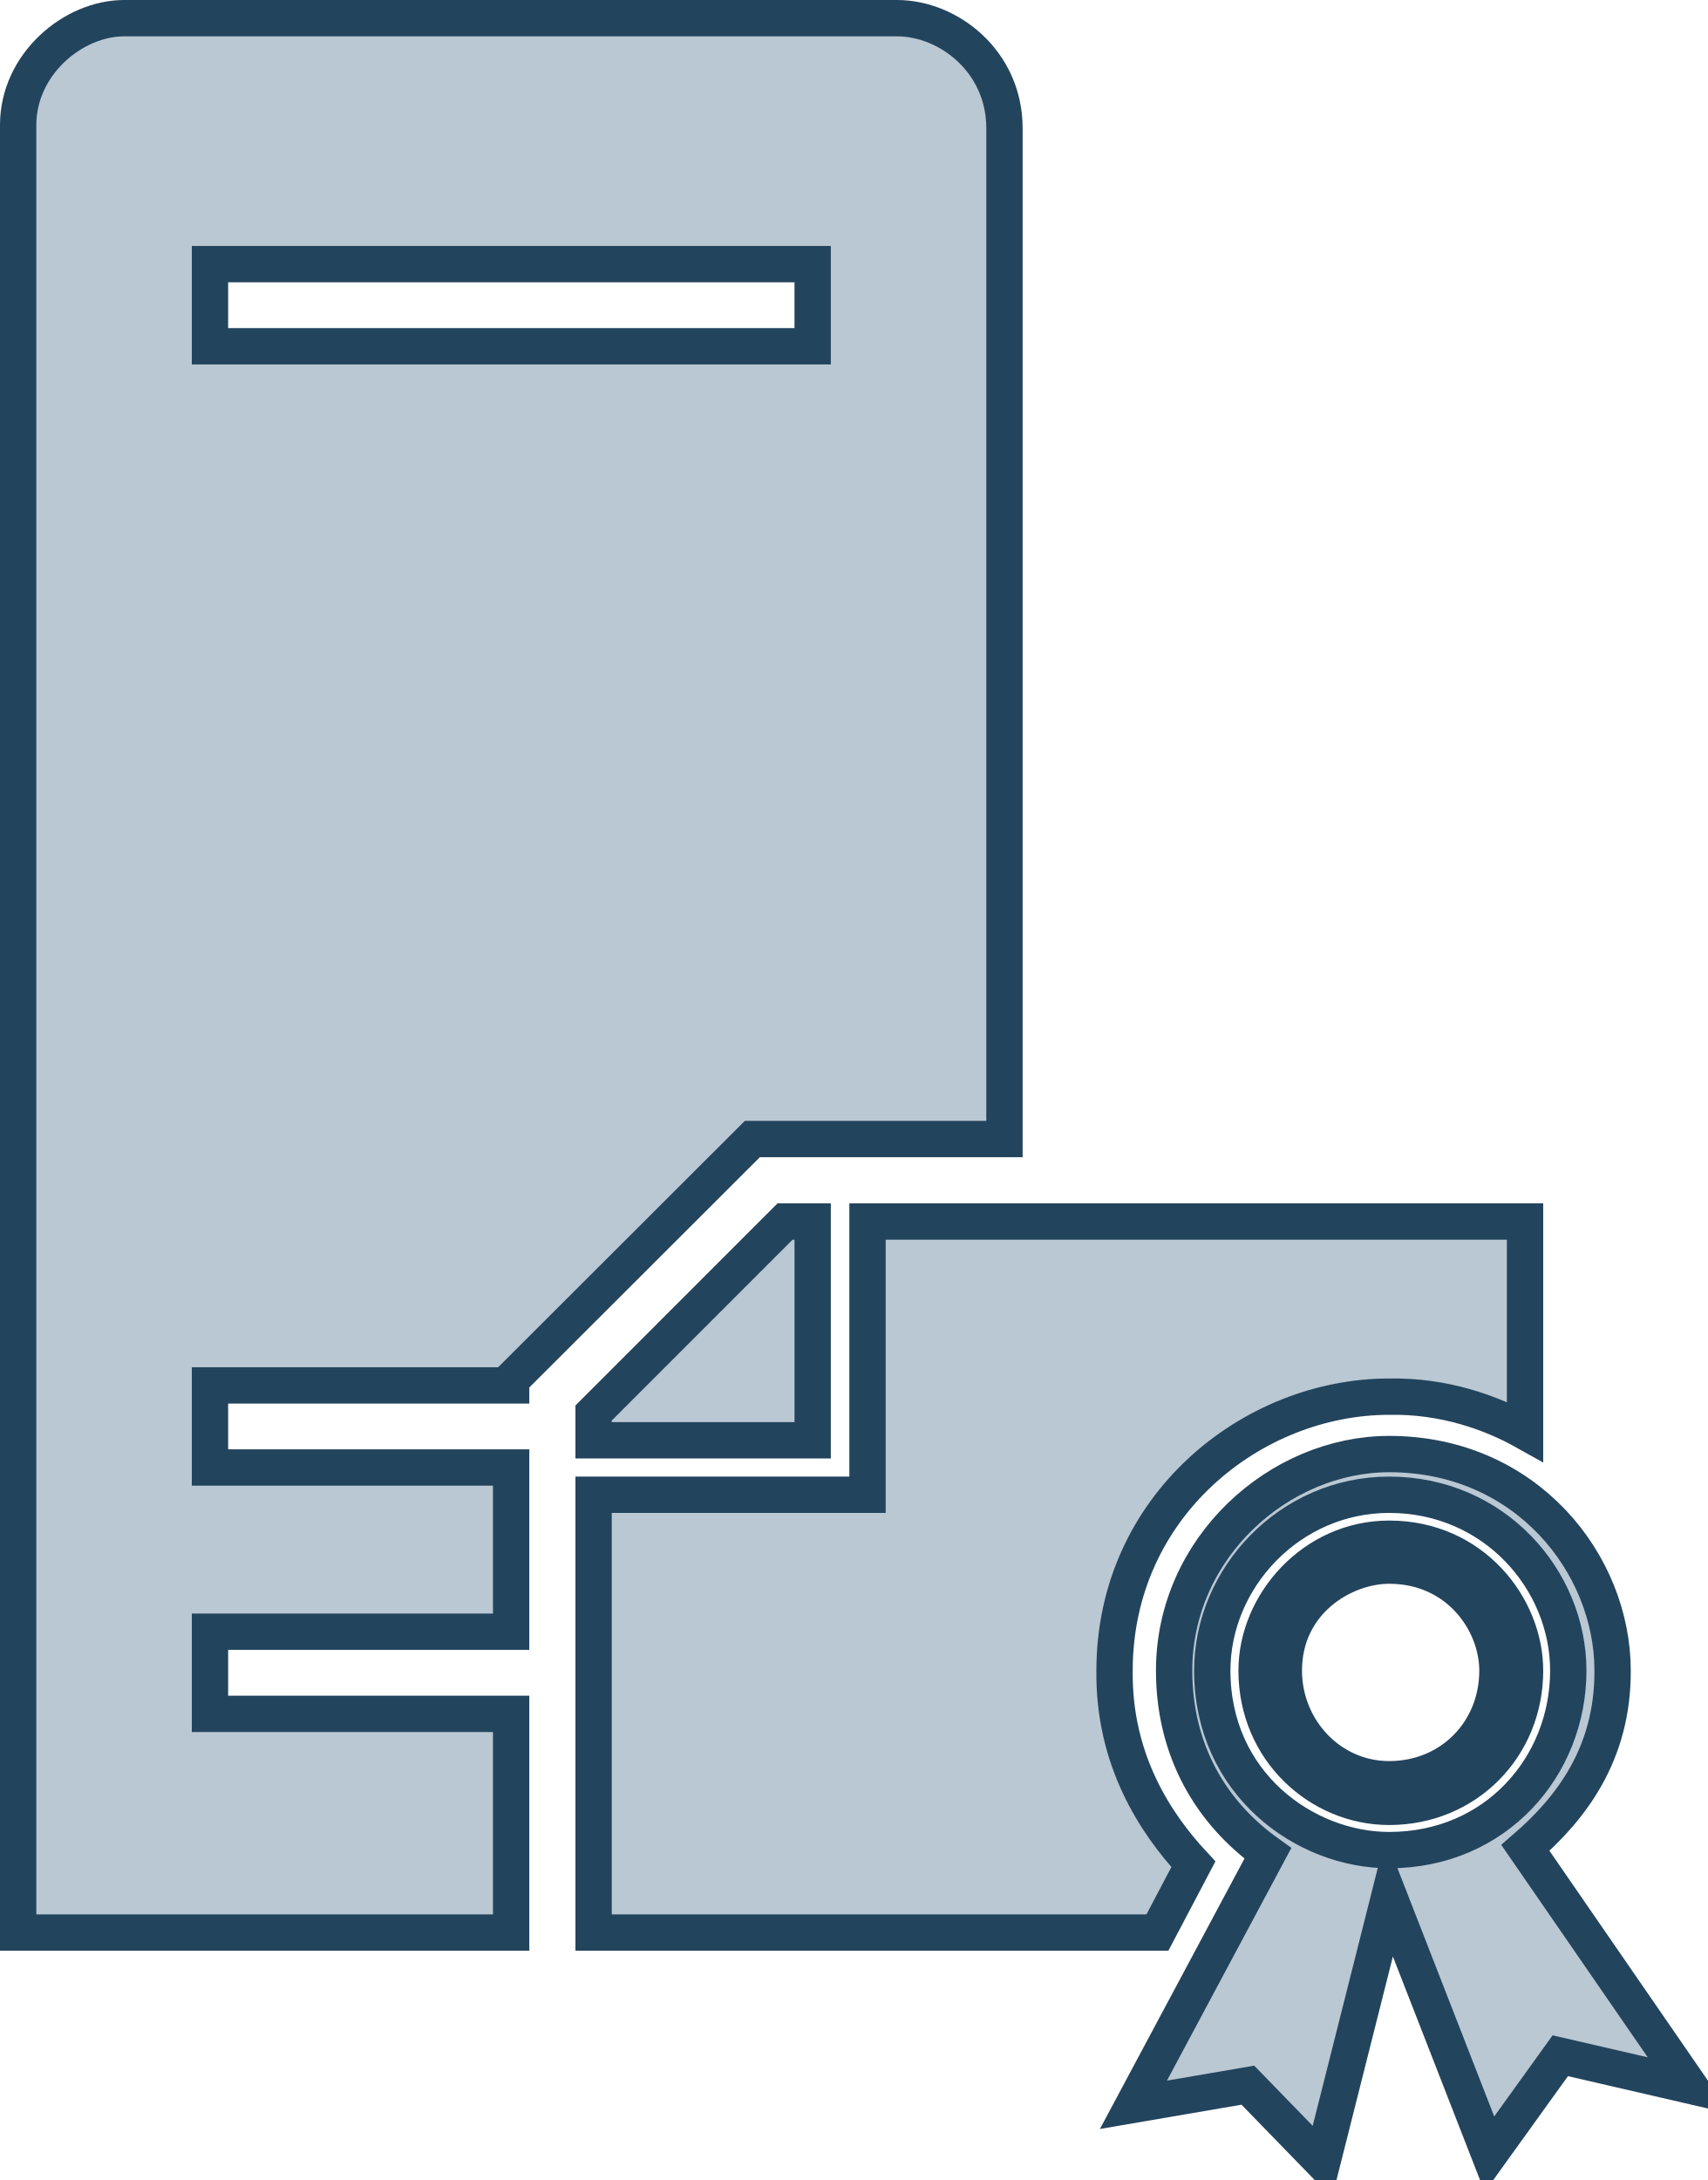
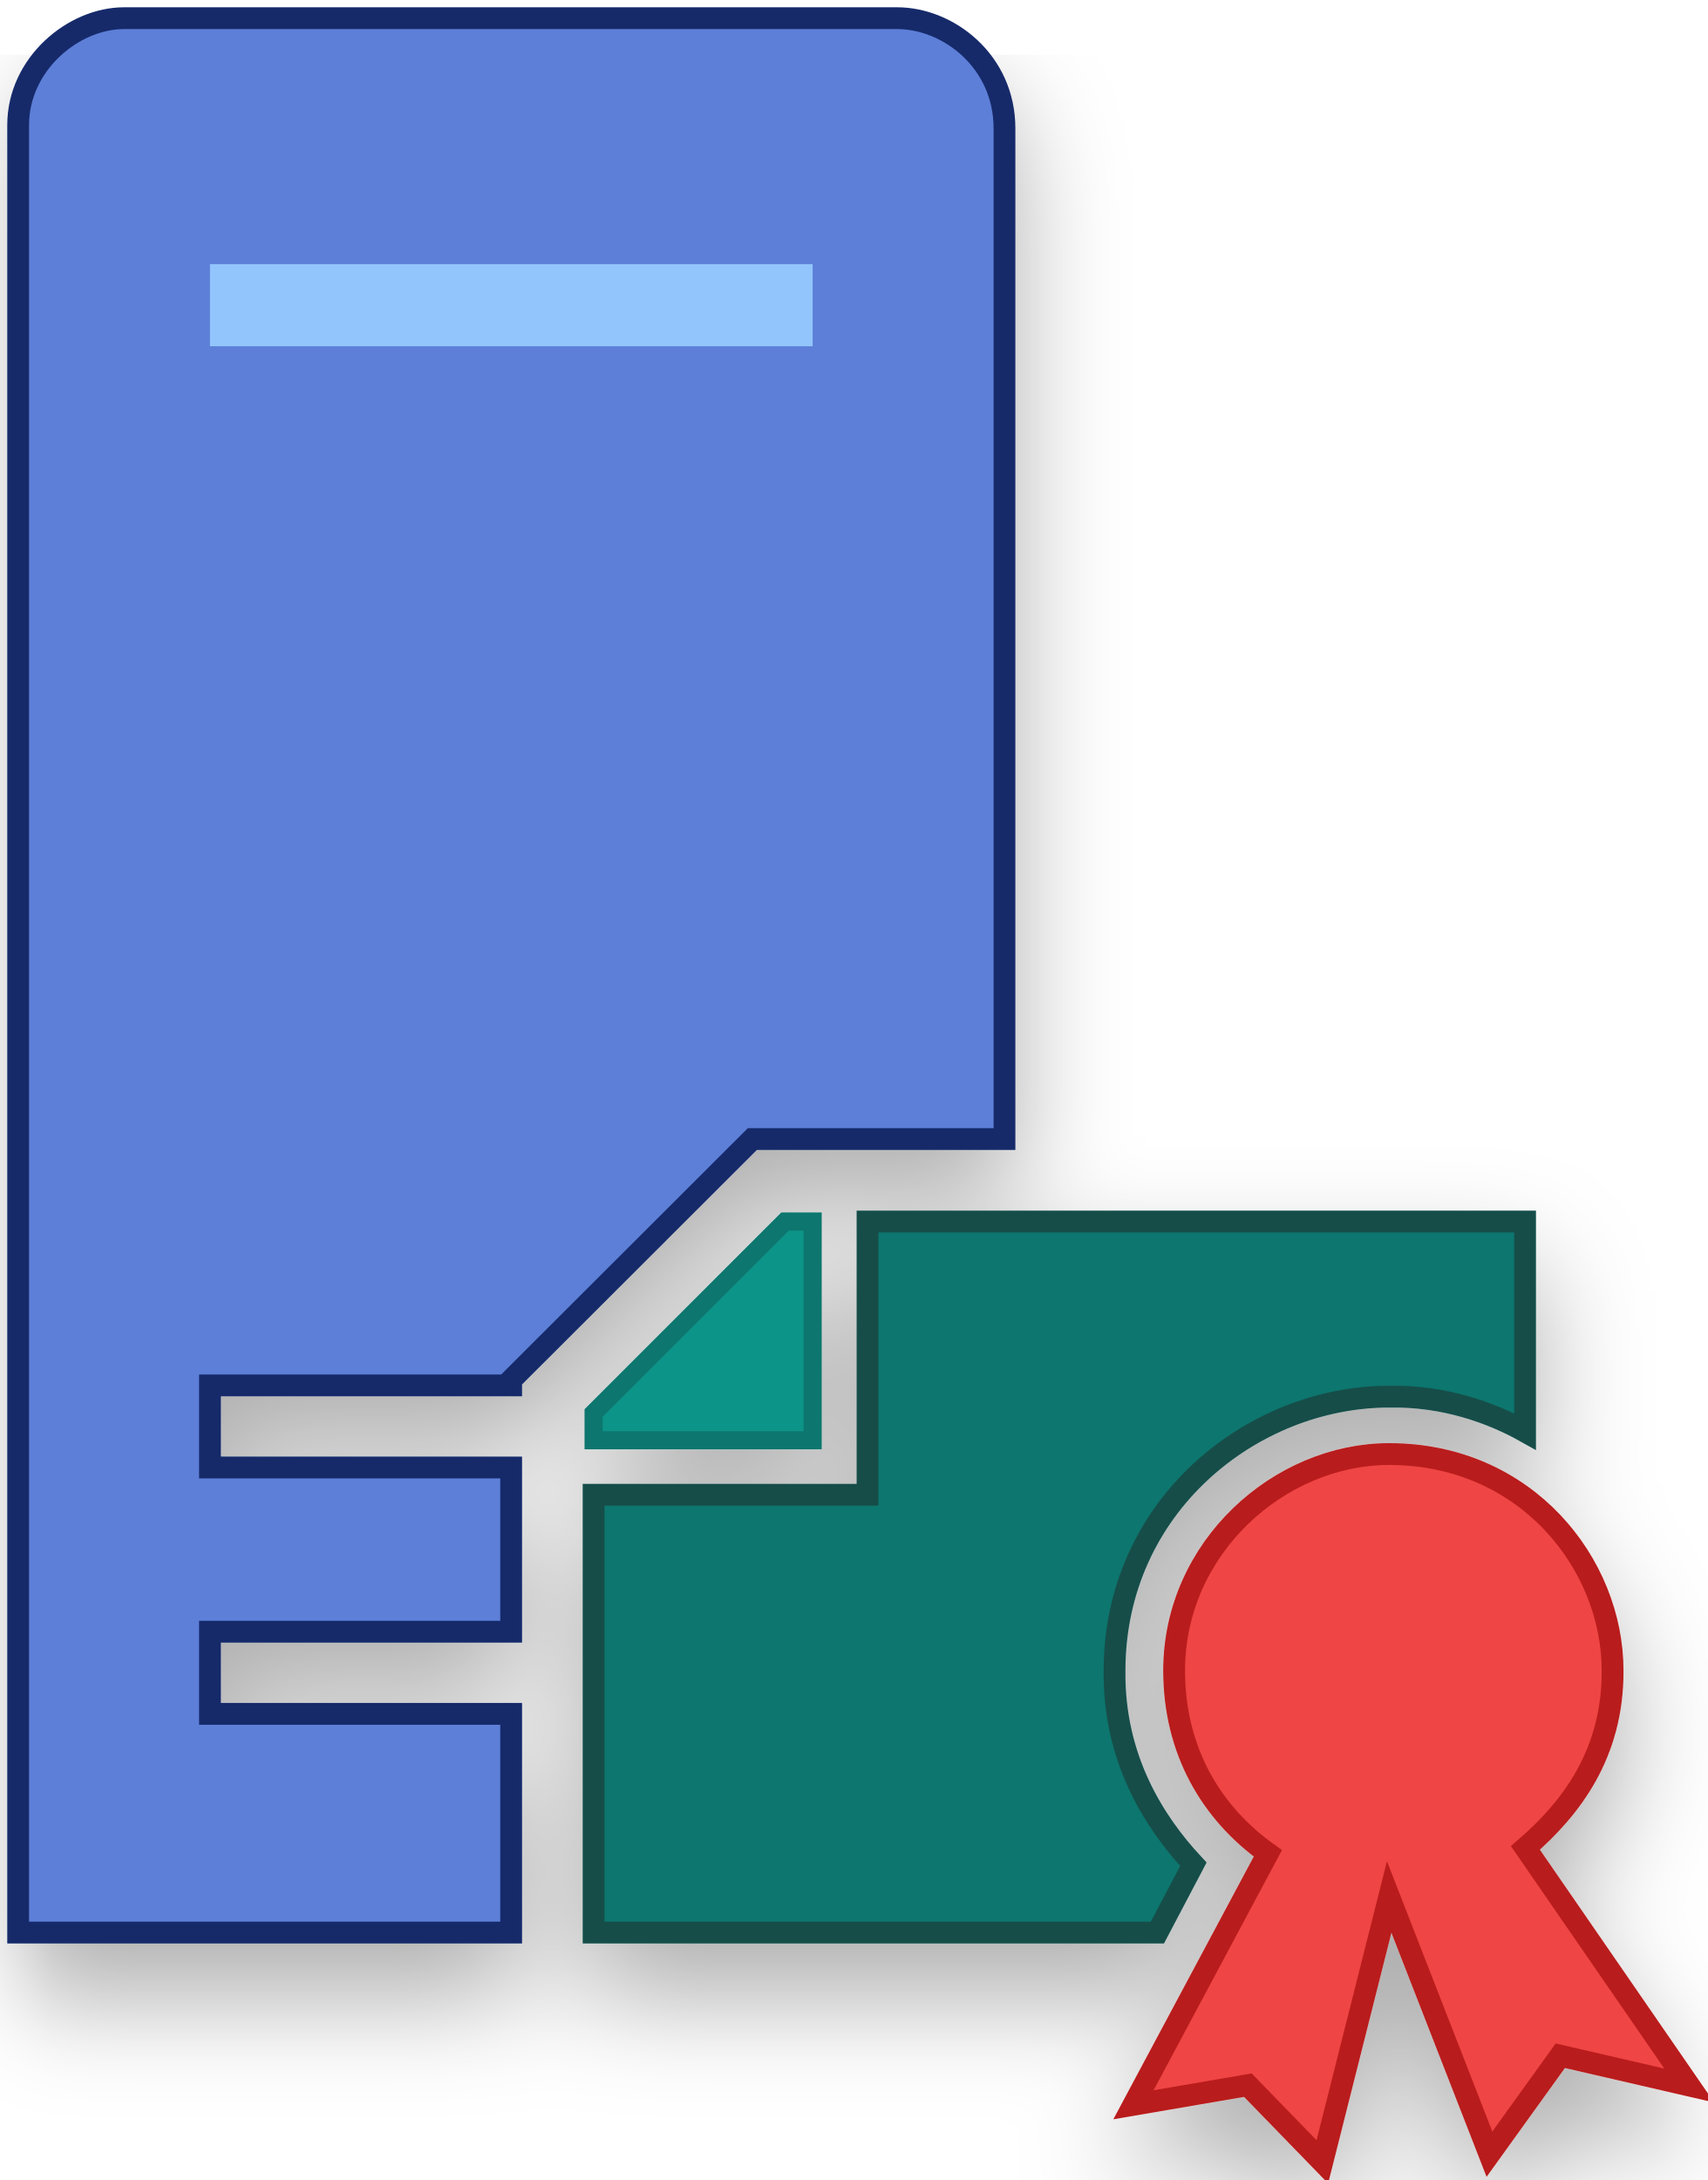
<svg xmlns="http://www.w3.org/2000/svg" version="1.1" width="47px" height="60px" viewBox="-0.5 -0.5 47 60" content="&lt;mxfile host=&quot;app.diagrams.net&quot; agent=&quot;Mozilla/5.0 (Windows NT 10.0; Win64; x64) AppleWebKit/537.36 (KHTML, like Gecko) Chrome/128.0.0.0 Safari/537.36 Edg/128.0.0.0&quot; version=&quot;24.7.16&quot;&gt;&#10;  &lt;diagram name=&quot;Page-1&quot; id=&quot;1sW2r1akbxhZGaDiX2mz&quot;&gt;&#10;    &lt;mxGraphModel dx=&quot;1426&quot; dy=&quot;791&quot; grid=&quot;1&quot; gridSize=&quot;10&quot; guides=&quot;1&quot; tooltips=&quot;1&quot; connect=&quot;1&quot; arrows=&quot;1&quot; fold=&quot;1&quot; page=&quot;1&quot; pageScale=&quot;1&quot; pageWidth=&quot;827&quot; pageHeight=&quot;1169&quot; math=&quot;0&quot; shadow=&quot;0&quot;&gt;&#10;      &lt;root&gt;&#10;        &lt;mxCell id=&quot;0&quot; /&gt;&#10;        &lt;mxCell id=&quot;1&quot; parent=&quot;0&quot; /&gt;&#10;        &lt;mxCell id=&quot;Zo_hKfJ1Sf6NGJSFo8-C-3&quot; value=&quot;&quot; style=&quot;sketch=0;pointerEvents=1;shadow=0;dashed=0;html=1;strokeColor=#23445d;fillColor=#bac8d3;labelPosition=center;verticalLabelPosition=bottom;verticalAlign=top;outlineConnect=0;align=center;shape=mxgraph.office.servers.certificate_authority;&quot; vertex=&quot;1&quot; parent=&quot;1&quot;&gt;&#10;          &lt;mxGeometry x=&quot;180&quot; y=&quot;168&quot; width=&quot;46&quot; height=&quot;59&quot; as=&quot;geometry&quot; /&gt;&#10;        &lt;/mxCell&gt;&#10;      &lt;/root&gt;&#10;    &lt;/mxGraphModel&gt;&#10;  &lt;/diagram&gt;&#10;&lt;/mxfile&gt;&#10;">
-   <defs />
-   <g>
-     <g data-cell-id="0">
-       <g data-cell-id="1">
-         <g data-cell-id="Zo_hKfJ1Sf6NGJSFo8-C-3">
-           <g>
-             <rect x="0" y="0" width="46" height="59" fill="none" stroke="none" pointer-events="all" />
-             <path d="M 21.87 9.03 L 21.87 6.77 L 5.28 6.77 L 5.28 9.03 Z M 0 52.69 L 0 2.94 C 0 1.27 1.51 0 2.92 0 L 24.19 0 C 25.61 0 27.15 1.19 27.15 3.03 L 27.15 30.85 L 20.21 30.85 L 13.57 37.48 L 13.57 37.63 L 5.28 37.63 L 5.28 39.89 L 13.57 39.89 L 13.57 44.41 L 5.28 44.41 L 5.28 46.67 L 13.57 46.67 L 13.57 52.69 Z M 15.84 39.14 L 15.84 38.39 L 21.11 33.12 L 21.87 33.12 L 21.87 39.14 Z M 15.84 52.69 L 15.84 40.64 L 23.38 40.64 L 23.38 33.12 L 41.48 33.12 L 41.48 38.9 C 40.57 38.39 39.26 37.91 37.74 37.94 C 33.97 37.94 30.18 40.95 30.18 45.48 C 30.15 47.92 31.29 49.67 32.35 50.81 L 31.36 52.69 Z M 37.74 50.42 C 40.67 50.42 42.67 48.12 42.67 45.48 C 42.67 42.99 40.64 40.64 37.74 40.64 C 35.01 40.64 32.87 42.92 32.87 45.48 C 32.87 48.59 35.42 50.42 37.74 50.42 Z M 37.74 49.23 C 35.84 49.23 34.09 47.68 34.09 45.48 C 34.09 43.64 35.66 41.85 37.74 41.85 C 40.04 41.85 41.48 43.73 41.48 45.48 C 41.48 47.58 39.86 49.23 37.74 49.23 Z M 37.74 48.47 C 39.44 48.47 40.72 47.16 40.72 45.48 C 40.72 44.13 39.63 42.59 37.74 42.59 C 36.48 42.59 34.84 43.58 34.84 45.48 C 34.84 47.09 36.1 48.47 37.74 48.47 Z M 30.7 57.43 L 34.4 50.51 C 32.83 49.39 31.82 47.67 31.82 45.48 C 31.82 42.09 34.72 39.52 37.74 39.52 C 41.52 39.52 43.89 42.55 43.89 45.48 C 43.9 47.77 42.75 49.27 41.49 50.36 L 46 56.9 L 42.45 56.08 L 40.5 58.79 L 37.74 51.71 L 35.9 59 L 33.85 56.89 Z" fill="#bac8d3" stroke="#23445d" stroke-miterlimit="10" pointer-events="all" />
-           </g>
-         </g>
-       </g>
+   <defs>
+     <filter id="ldapShadow" x="-10%" y="-10%" width="130%" height="130%">
+       <feDropShadow dx="0" dy="1.5" stdDeviation="1.5" flood-color="#00000050" />
+     </filter>
+   </defs>
+   <g filter="url(#ldapShadow)">
+     <path d="M 0 52.69 L 0 2.94 C 0 1.27 1.51 0 2.92 0 L 24.19 0              C 25.61 0 27.15 1.19 27.15 3.03 L 27.15 30.85              L 20.21 30.85 L 13.57 37.48 L 13.57 37.63              L 5.28 37.63 L 5.28 39.89 L 13.57 39.89 L 13.57 44.41              L 5.28 44.41 L 5.28 46.67 L 13.57 46.67 L 13.57 52.69 Z" fill="#5d7fd8" stroke="#172a6b" stroke-width="0.6" />
+     <path d="M 21.87 9.03 L 21.87 6.77 L 5.28 6.77 L 5.28 9.03 Z" fill="#93c5fd" stroke="none">
+       <animate attributeName="fill" values="#93c5fd;#34d399;#93c5fd" dur="3.2s" repeatCount="indefinite" calcMode="spline" keySplines="0.4 0 0.6 1;0.4 0 0.6 1" />
+     </path>
+     <path d="M 15.84 39.14 L 15.84 38.39 L 21.11 33.12 L 21.87 33.12 L 21.87 39.14 Z" fill="#0d9488" stroke="#0f766e" stroke-width="0.5" />
+     <path d="M 15.84 52.69 L 15.84 40.64 L 23.38 40.64 L 23.38 33.12              L 41.48 33.12 L 41.48 38.9              C 40.57 38.39 39.26 37.91 37.74 37.94              C 33.97 37.94 30.18 40.95 30.18 45.48              C 30.15 47.92 31.29 49.67 32.35 50.81 L 31.36 52.69 Z" fill="#0f766e" stroke="#134e4a" stroke-width="0.6" />
+     <g>
+       <animateTransform attributeName="transform" type="rotate" from="0 37.74 45.48" to="360 37.74 45.48" dur="20s" repeatCount="indefinite" />
+       <path d="M 37.74 50.42 C 40.67 50.42 42.67 48.12 42.67 45.48                C 42.67 42.99 40.64 40.64 37.74 40.64                C 35.01 40.64 32.87 42.92 32.87 45.48                C 32.87 48.59 35.42 50.42 37.74 50.42 Z" fill="#f59e0b" stroke="#d97706" stroke-width="0.6" />
+       <path d="M 37.74 49.23 C 35.84 49.23 34.09 47.68 34.09 45.48                C 34.09 43.64 35.66 41.85 37.74 41.85                C 40.04 41.85 41.48 43.73 41.48 45.48                C 41.48 47.58 39.86 49.23 37.74 49.23 Z" fill="#fef3c7" stroke="none" />
+       <path d="M 37.74 48.47 C 39.44 48.47 40.72 47.16 40.72 45.48                C 40.72 44.13 39.63 42.59 37.74 42.59                C 36.48 42.59 34.84 43.58 34.84 45.48                C 34.84 47.09 36.1 48.47 37.74 48.47 Z" fill="#f59e0b" stroke="none" />
    </g>
+     <path d="M 30.7 57.43 L 34.4 50.51              C 32.83 49.39 31.82 47.67 31.82 45.48              C 31.82 42.09 34.72 39.52 37.74 39.52              C 41.52 39.52 43.89 42.55 43.89 45.48              C 43.9 47.77 42.75 49.27 41.49 50.36 L 46 56.9 L 42.45 56.08              L 40.5 58.79 L 37.74 51.71 L 35.9 59 L 33.85 56.89 Z" fill="#ef4444" stroke="#b91c1c" stroke-width="0.6" />
  </g>
</svg>
